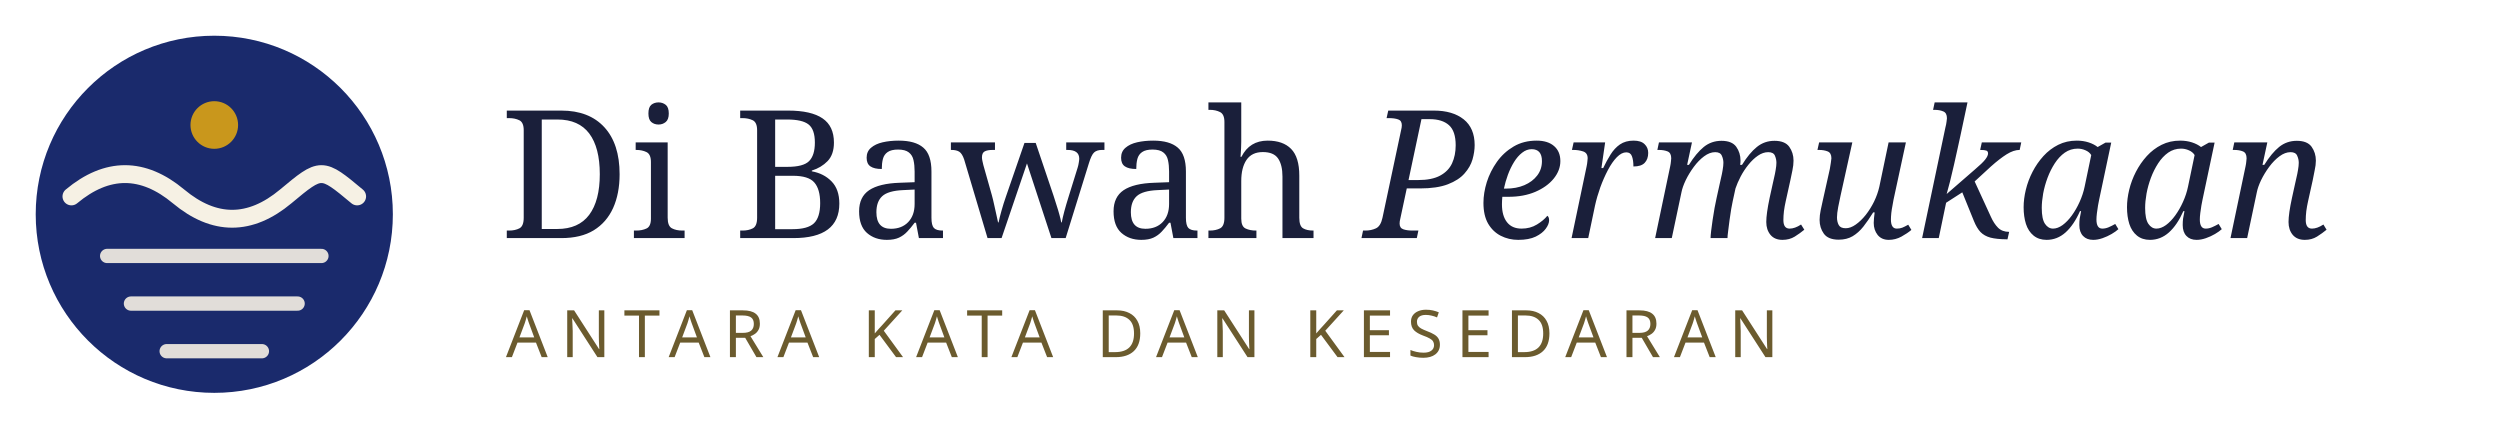
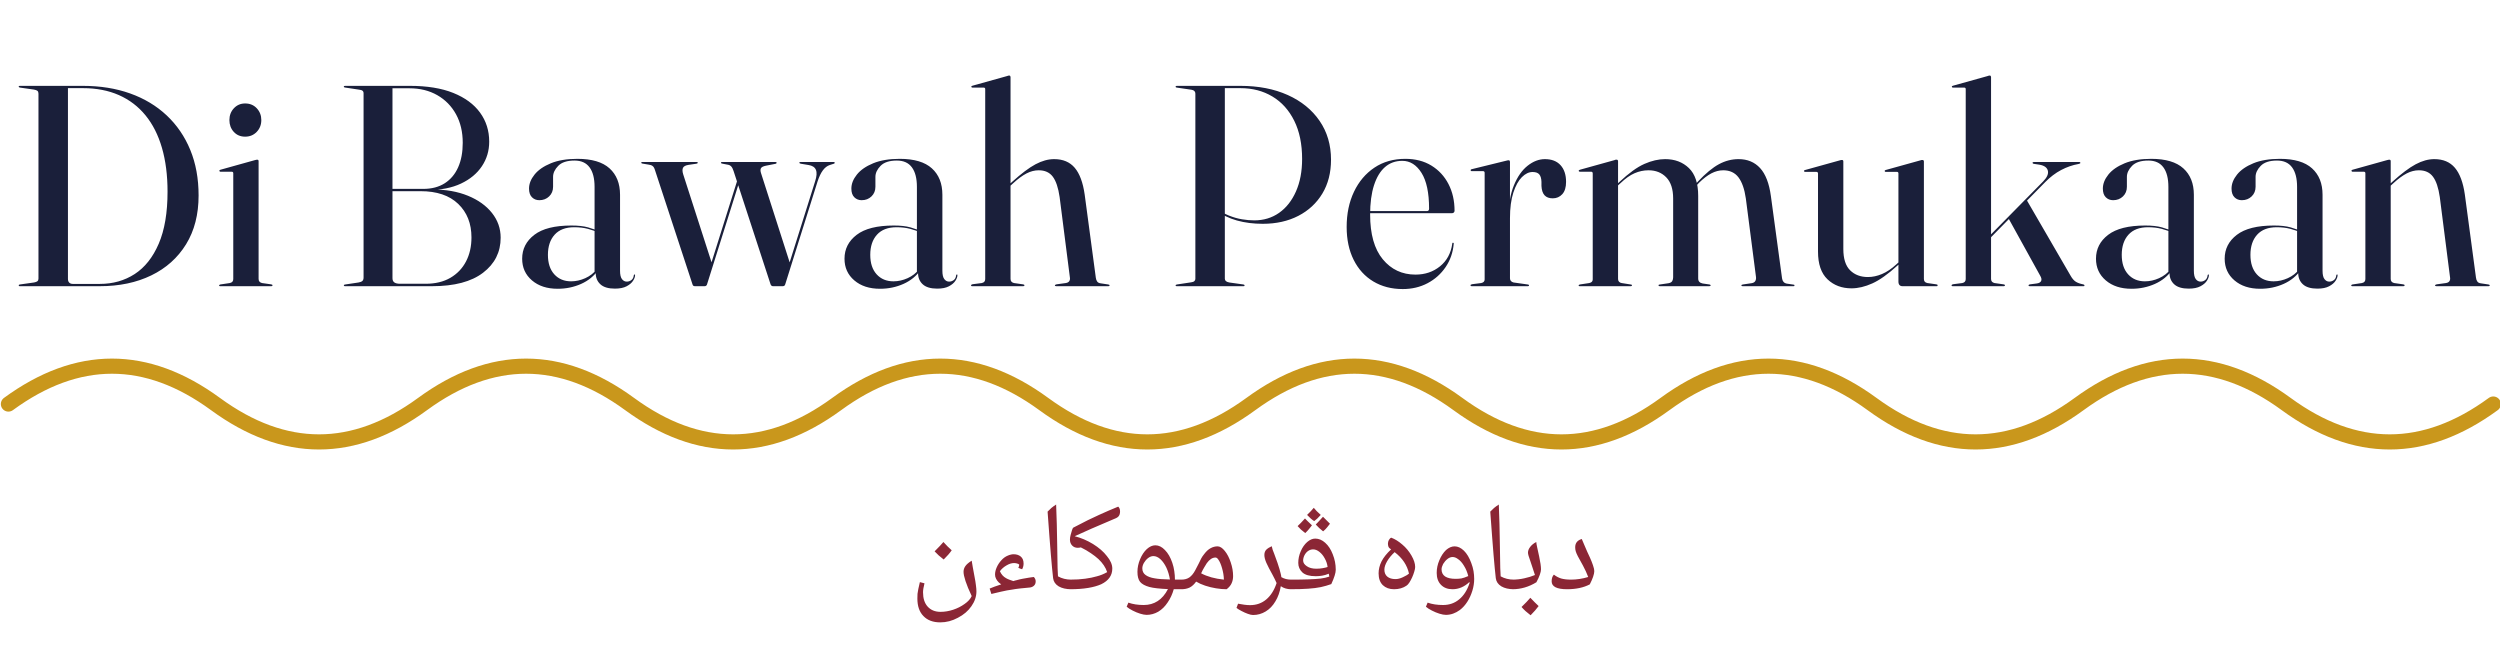
- <svg xmlns="http://www.w3.org/2000/svg" viewBox="0 0 420 72" role="img" aria-label="Di Bawah Permukaan — Antara Kata dan Kesedaran">
-   <g transform="translate(4 4)">
-     <circle cx="32" cy="32" r="30" fill="#1a2a6c" />
-     <circle cx="32" cy="17" r="4" fill="#c9971c" />
-     <path d="M8 29c6-5 12-5 18 0s12 5 18 0 6-5 12 0" fill="none" stroke="#f6f1e4" stroke-width="3" stroke-linecap="round" />
-     <path d="M14 39h36M18 47h28M24 55h16" stroke="#f6f1e4" stroke-width="2.4" stroke-linecap="round" opacity=".9" />
+ <svg xmlns="http://www.w3.org/2000/svg" viewBox="0 0 297 78" role="img" aria-label="Di Bawah Permukaan — Antara Kata dan Kesedaran">
+   <g transform="translate(1 0)">
+     <path d="M1.224 33.898Q1.224 33.813 1.36 33.796L3.043 33.558Q3.332 33.507 3.451 33.405Q3.57 33.303 3.57 33.099V11.135Q3.57 10.897 3.451 10.795Q3.332 10.693 3.026 10.642L1.36 10.404Q1.224 10.37 1.224 10.285Q1.224 10.234 1.258 10.217Q1.292 10.2 1.36 10.2H8.84Q11.934 10.2 14.459 11.101Q16.983 12.002 18.802 13.71Q20.621 15.419 21.607 17.816Q22.593 20.213 22.593 23.222Q22.593 26.605 21.105 29.019Q19.618 31.433 16.975 32.716Q14.331 34.0 10.863 34.0H1.36Q1.275 34.0 1.25 33.974Q1.224 33.949 1.224 33.898ZM10.863 33.728Q13.192 33.728 15.003 32.555Q16.813 31.382 17.858 28.951Q18.904 26.52 18.904 22.763Q18.904 19.856 18.241 17.569Q17.578 15.283 16.286 13.702Q14.994 12.121 13.124 11.296Q11.254 10.472 8.857 10.472H7.072V33.133Q7.072 33.422 7.225 33.575Q7.378 33.728 7.65 33.728Z M29.721 19.142V33.133Q29.721 33.337 29.823 33.456Q29.925 33.575 30.129 33.626L31.2 33.779Q31.302 33.796 31.336 33.822Q31.37 33.847 31.37 33.898Q31.37 33.949 31.336 33.974Q31.302 34.0 31.234 34.0H25.131Q25.097 34.0 25.063 33.974Q25.029 33.949 25.029 33.898Q25.029 33.881 25.063 33.847Q25.097 33.813 25.165 33.796L26.304 33.626Q26.525 33.575 26.619 33.456Q26.712 33.337 26.712 33.15V20.587Q26.712 20.502 26.67 20.451Q26.627 20.4 26.508 20.4H25.182Q25.131 20.4 25.097 20.366Q25.063 20.332 25.063 20.298Q25.063 20.23 25.097 20.204Q25.131 20.179 25.199 20.162L29.279 19.023Q29.415 18.989 29.466 18.98Q29.517 18.972 29.568 18.972Q29.653 18.972 29.687 19.023Q29.721 19.074 29.721 19.142ZM28.123 16.235Q27.29 16.235 26.772 15.665Q26.253 15.096 26.253 14.263Q26.253 13.43 26.788 12.86Q27.324 12.291 28.123 12.291Q28.973 12.291 29.509 12.869Q30.044 13.447 30.044 14.263Q30.044 15.096 29.5 15.665Q28.956 16.235 28.123 16.235Z M58.478 28.237Q58.478 30.804 56.387 32.402Q54.296 34.0 50.335 34.0H39.982Q39.914 34.0 39.88 33.966Q39.846 33.932 39.846 33.898Q39.846 33.813 40.016 33.796L41.597 33.558Q41.903 33.507 42.048 33.38Q42.192 33.252 42.192 32.963V11.084Q42.192 10.88 42.065 10.778Q41.937 10.676 41.597 10.642L40.016 10.404Q39.846 10.387 39.846 10.302Q39.846 10.251 39.88 10.225Q39.914 10.2 39.982 10.2H47.7Q50.76 10.2 52.851 11.041Q54.942 11.883 56.03 13.379Q57.118 14.875 57.118 16.83Q57.118 18.445 56.251 19.745Q55.384 21.046 53.761 21.811Q52.137 22.576 49.842 22.576L50.369 22.508Q52.766 22.508 54.594 23.256Q56.421 24.004 57.45 25.304Q58.478 26.605 58.478 28.237ZM48.958 22.712H45.184V22.44H49.281Q50.794 22.44 51.84 21.768Q52.885 21.097 53.429 19.873Q53.973 18.649 53.973 16.966Q53.973 15.028 53.174 13.574Q52.375 12.121 50.947 11.305Q49.519 10.489 47.649 10.489H45.626V33.048Q45.626 33.405 45.856 33.558Q46.085 33.711 46.527 33.711H49.57Q51.287 33.711 52.503 33.005Q53.718 32.3 54.364 31.059Q55.01 29.818 55.01 28.203Q55.01 25.738 53.438 24.225Q51.865 22.712 48.958 22.712Z M69.771 32.436V32.317L69.635 32.436V22.202Q69.635 20.689 69.04 19.881Q68.445 19.074 67.255 19.074Q65.929 19.074 65.317 19.703Q64.705 20.332 64.705 21.012V22.185Q64.705 22.882 64.238 23.332Q63.77 23.783 63.073 23.783Q62.546 23.783 62.198 23.434Q61.849 23.086 61.849 22.406Q61.849 21.556 62.504 20.74Q63.158 19.924 64.442 19.397Q65.725 18.87 67.595 18.87Q70.162 18.87 71.412 20Q72.661 21.131 72.661 23.137V32.164Q72.661 32.861 72.891 33.159Q73.12 33.456 73.46 33.456Q73.766 33.456 74.013 33.269Q74.259 33.082 74.293 32.708Q74.31 32.64 74.336 32.623Q74.361 32.606 74.378 32.606Q74.429 32.606 74.438 32.623Q74.446 32.64 74.446 32.708Q74.446 32.98 74.208 33.354Q73.97 33.728 73.443 34.008Q72.916 34.289 72.049 34.289Q70.893 34.289 70.332 33.779Q69.771 33.269 69.771 32.436ZM61.033 30.736Q61.033 29.002 62.478 27.897Q63.923 26.792 66.881 26.792Q68.088 26.792 68.87 27.013Q69.652 27.234 70.315 27.557L70.213 27.676Q69.55 27.37 68.828 27.183Q68.105 26.996 67.221 26.996Q65.691 26.996 64.892 27.88Q64.093 28.764 64.093 30.277Q64.093 31.756 64.85 32.589Q65.606 33.422 66.847 33.422Q67.697 33.422 68.53 33.048Q69.363 32.674 69.924 31.96L70.077 32.062Q69.329 33.15 68.037 33.728Q66.745 34.306 65.249 34.306Q63.362 34.306 62.198 33.311Q61.033 32.317 61.033 30.736Z M82.713 34.0H81.557Q81.438 34.0 81.37 33.949Q81.302 33.898 81.268 33.779L76.797 20.162Q76.695 19.839 76.517 19.712Q76.338 19.584 76.015 19.55L75.301 19.431Q75.233 19.414 75.208 19.389Q75.182 19.363 75.182 19.329Q75.182 19.278 75.216 19.261Q75.25 19.244 75.284 19.244H81.761Q81.829 19.244 81.863 19.27Q81.897 19.295 81.897 19.346Q81.897 19.38 81.863 19.397Q81.829 19.414 81.744 19.448L80.809 19.584Q80.265 19.669 80.138 19.941Q80.01 20.213 80.163 20.706L83.597 31.365L83.002 32.844L86.844 20.621L87.082 20.791L82.985 33.813Q82.951 33.898 82.883 33.949Q82.815 34.0 82.713 34.0ZM91.995 34.0H90.822Q90.72 34.0 90.644 33.932Q90.567 33.864 90.533 33.745L86.147 20.315Q86.028 19.941 85.867 19.771Q85.705 19.601 85.467 19.567L84.838 19.448Q84.736 19.431 84.694 19.405Q84.651 19.38 84.651 19.329Q84.651 19.244 84.787 19.244H91.128Q91.264 19.244 91.264 19.346Q91.264 19.38 91.23 19.414Q91.196 19.448 91.111 19.465L89.989 19.686Q89.496 19.788 89.394 20Q89.292 20.213 89.411 20.57L92.913 31.484L92.216 33.065L95.837 21.539Q96.126 20.655 95.931 20.179Q95.735 19.703 95.038 19.601L94.12 19.448Q94.035 19.414 94.001 19.397Q93.967 19.38 93.967 19.329Q93.967 19.278 94.001 19.261Q94.035 19.244 94.086 19.244H98.013Q98.098 19.244 98.132 19.27Q98.166 19.295 98.166 19.346Q98.166 19.38 98.132 19.414Q98.098 19.448 98.013 19.465L97.588 19.601Q97.112 19.754 96.755 20.238Q96.398 20.723 96.126 21.556L92.284 33.779Q92.25 33.898 92.174 33.949Q92.097 34.0 91.995 34.0Z M108.065 32.436V32.317L107.929 32.436V22.202Q107.929 20.689 107.334 19.881Q106.739 19.074 105.549 19.074Q104.223 19.074 103.611 19.703Q102.999 20.332 102.999 21.012V22.185Q102.999 22.882 102.532 23.332Q102.064 23.783 101.367 23.783Q100.84 23.783 100.492 23.434Q100.143 23.086 100.143 22.406Q100.143 21.556 100.798 20.74Q101.452 19.924 102.736 19.397Q104.019 18.87 105.889 18.87Q108.456 18.87 109.706 20Q110.955 21.131 110.955 23.137V32.164Q110.955 32.861 111.185 33.159Q111.414 33.456 111.754 33.456Q112.06 33.456 112.307 33.269Q112.553 33.082 112.587 32.708Q112.604 32.64 112.63 32.623Q112.655 32.606 112.672 32.606Q112.723 32.606 112.732 32.623Q112.74 32.64 112.74 32.708Q112.74 32.98 112.502 33.354Q112.264 33.728 111.737 34.008Q111.21 34.289 110.343 34.289Q109.187 34.289 108.626 33.779Q108.065 33.269 108.065 32.436ZM99.327 30.736Q99.327 29.002 100.772 27.897Q102.217 26.792 105.175 26.792Q106.382 26.792 107.164 27.013Q107.946 27.234 108.609 27.557L108.507 27.676Q107.844 27.37 107.122 27.183Q106.399 26.996 105.515 26.996Q103.985 26.996 103.186 27.88Q102.387 28.764 102.387 30.277Q102.387 31.756 103.144 32.589Q103.9 33.422 105.141 33.422Q105.991 33.422 106.824 33.048Q107.657 32.674 108.218 31.96L108.371 32.062Q107.623 33.15 106.331 33.728Q105.039 34.306 103.543 34.306Q101.656 34.306 100.492 33.311Q99.327 32.317 99.327 30.736Z M119.052 9.163V33.133Q119.052 33.337 119.154 33.456Q119.256 33.575 119.46 33.626L120.531 33.779Q120.701 33.796 120.701 33.898Q120.701 34.0 120.565 34.0H114.462Q114.428 34.0 114.394 33.974Q114.36 33.949 114.36 33.898Q114.36 33.864 114.411 33.822Q114.462 33.779 114.581 33.762L115.635 33.626Q115.856 33.575 115.95 33.456Q116.043 33.337 116.043 33.15V10.591Q116.043 10.506 116.001 10.455Q115.958 10.404 115.839 10.404H114.513Q114.462 10.404 114.428 10.37Q114.394 10.336 114.394 10.302Q114.394 10.251 114.428 10.225Q114.462 10.2 114.53 10.183L118.61 9.044Q118.746 8.993 118.797 8.984Q118.848 8.976 118.899 8.976Q118.984 8.976 119.018 9.035Q119.052 9.095 119.052 9.163ZM118.814 22.27 118.678 22.117 119.256 21.59Q120.871 20.128 122.019 19.516Q123.166 18.904 124.237 18.904Q125.801 18.904 126.677 19.932Q127.552 20.961 127.858 23.103L129.184 32.997Q129.218 33.269 129.346 33.447Q129.473 33.626 129.762 33.66L130.663 33.796Q130.748 33.813 130.782 33.838Q130.816 33.864 130.816 33.898Q130.816 33.949 130.782 33.974Q130.748 34.0 130.68 34.0H124.475Q124.322 34.0 124.322 33.898Q124.322 33.83 124.509 33.779L125.614 33.626Q125.92 33.575 126.031 33.397Q126.141 33.218 126.107 32.997L124.883 23.409Q124.645 21.76 124.076 20.995Q123.506 20.23 122.401 20.23Q121.67 20.23 120.948 20.604Q120.225 20.978 119.375 21.76Z M157.125 18.972Q157.125 21.284 156.097 22.992Q155.068 24.701 153.24 25.645Q151.413 26.588 149.016 26.588Q147.35 26.588 145.948 26.197Q144.545 25.806 143.372 24.939L143.44 24.752Q144.222 25.296 145.004 25.61Q145.786 25.925 146.551 26.052Q147.316 26.18 148.013 26.18Q149.679 26.18 150.954 25.288Q152.229 24.395 152.96 22.746Q153.691 21.097 153.691 18.887Q153.691 16.235 152.756 14.348Q151.821 12.461 150.164 11.466Q148.506 10.472 146.364 10.472H144.511V33.116Q144.511 33.286 144.639 33.397Q144.766 33.507 145.038 33.558L146.721 33.796Q146.789 33.813 146.823 33.838Q146.857 33.864 146.857 33.898Q146.857 33.949 146.832 33.974Q146.806 34.0 146.721 34.0H138.816Q138.731 34.0 138.697 33.974Q138.663 33.949 138.663 33.898Q138.663 33.83 138.816 33.796L140.499 33.541Q140.771 33.507 140.89 33.397Q141.009 33.286 141.009 33.133V11.118Q141.009 10.931 140.89 10.812Q140.771 10.693 140.533 10.659L138.782 10.404Q138.663 10.387 138.663 10.302Q138.663 10.251 138.697 10.225Q138.731 10.2 138.799 10.2H146.364Q149.56 10.2 151.983 11.288Q154.405 12.376 155.765 14.356Q157.125 16.337 157.125 18.972Z M171.801 25.041Q171.801 25.16 171.716 25.245Q171.631 25.33 171.478 25.33H160.989V25.075H168.52Q168.775 25.075 168.775 24.786Q168.775 21.964 167.874 20.536Q166.973 19.108 165.596 19.108Q164.389 19.108 163.539 19.847Q162.689 20.587 162.23 22.015Q161.771 23.443 161.771 25.483Q161.771 28.985 163.276 30.804Q164.78 32.623 167.16 32.623Q168.86 32.623 170.076 31.637Q171.291 30.651 171.529 28.951Q171.529 28.883 171.555 28.858Q171.58 28.832 171.597 28.832Q171.648 28.832 171.682 28.858Q171.716 28.883 171.699 28.985Q171.563 30.515 170.739 31.73Q169.914 32.946 168.597 33.643Q167.279 34.34 165.647 34.34Q163.658 34.34 162.154 33.439Q160.649 32.538 159.816 30.872Q158.983 29.206 158.983 26.962Q158.983 24.616 159.85 22.788Q160.717 20.961 162.281 19.915Q163.845 18.87 165.953 18.87Q167.738 18.87 169.047 19.669Q170.356 20.468 171.079 21.862Q171.801 23.256 171.801 25.041Z M178.215 25.857Q178.215 23.562 178.853 22.015Q179.49 20.468 180.485 19.686Q181.479 18.904 182.533 18.904Q183.74 18.904 184.395 19.626Q185.049 20.349 185.049 21.607Q185.049 22.576 184.599 23.069Q184.148 23.562 183.468 23.562Q182.822 23.562 182.491 23.197Q182.159 22.831 182.125 22.083V21.607Q182.108 21.012 181.87 20.723Q181.632 20.434 181.071 20.434Q180.408 20.434 179.796 21.046Q179.184 21.658 178.785 22.882Q178.385 24.106 178.385 25.925ZM178.385 19.227V25.075V33.065Q178.385 33.252 178.496 33.38Q178.606 33.507 178.81 33.558L180.493 33.796Q180.578 33.813 180.612 33.83Q180.646 33.847 180.646 33.898Q180.646 33.949 180.612 33.974Q180.578 34.0 180.493 34.0H173.846Q173.778 34.0 173.736 33.966Q173.693 33.932 173.693 33.898Q173.693 33.847 173.744 33.813Q173.795 33.779 173.897 33.762L174.968 33.626Q175.189 33.575 175.283 33.465Q175.376 33.354 175.376 33.201V20.536Q175.376 20.451 175.334 20.392Q175.291 20.332 175.189 20.332H173.829Q173.778 20.332 173.744 20.298Q173.71 20.264 173.71 20.23Q173.71 20.179 173.744 20.145Q173.778 20.111 173.863 20.094L177.943 19.091Q178.062 19.057 178.122 19.048Q178.181 19.04 178.232 19.04Q178.317 19.04 178.351 19.099Q178.385 19.159 178.385 19.227Z M191.225 19.159V33.15Q191.225 33.337 191.336 33.465Q191.446 33.592 191.65 33.626L192.721 33.796Q192.874 33.796 192.874 33.898Q192.874 34.0 192.738 34.0H186.652Q186.601 34.0 186.567 33.966Q186.533 33.932 186.533 33.898Q186.533 33.881 186.576 33.847Q186.618 33.813 186.686 33.796L187.808 33.626Q188.029 33.575 188.123 33.465Q188.216 33.354 188.216 33.201V20.604Q188.216 20.519 188.174 20.459Q188.131 20.4 188.029 20.4H186.669Q186.635 20.4 186.593 20.366Q186.55 20.332 186.55 20.298Q186.55 20.247 186.593 20.213Q186.635 20.179 186.703 20.162L190.8 19.023Q190.902 18.972 190.962 18.972Q191.021 18.972 191.072 18.972Q191.157 18.972 191.191 19.032Q191.225 19.091 191.225 19.159ZM190.953 22.27 190.817 22.151 191.378 21.624Q193.061 20.043 194.353 19.473Q195.645 18.904 196.818 18.904Q198.535 18.904 199.64 19.966Q200.745 21.029 200.745 23.273V33.082Q200.745 33.337 200.881 33.481Q201.017 33.626 201.272 33.677L202.088 33.796Q202.224 33.83 202.224 33.898Q202.224 34.0 202.054 34.0H196.172Q196.036 34.0 196.036 33.898Q196.036 33.796 196.206 33.796L197.243 33.643Q197.566 33.575 197.668 33.38Q197.77 33.184 197.77 32.946V23.579Q197.77 21.913 196.954 21.071Q196.138 20.23 194.846 20.23Q193.996 20.23 193.189 20.578Q192.381 20.927 191.514 21.76ZM200.337 22.27 200.201 22.151 200.711 21.573Q202.088 20.111 203.21 19.507Q204.332 18.904 205.539 18.904Q207.12 18.904 208.098 19.966Q209.075 21.029 209.381 23.29L210.707 33.065Q210.741 33.32 210.877 33.481Q211.013 33.643 211.268 33.694L212.067 33.813Q212.135 33.813 212.161 33.838Q212.186 33.864 212.186 33.898Q212.186 33.949 212.161 33.974Q212.135 34.0 212.067 34.0H206.015Q205.879 34.0 205.879 33.898Q205.879 33.83 206.049 33.796L207.086 33.643Q207.409 33.592 207.528 33.388Q207.647 33.184 207.613 32.912L206.406 23.579Q206.168 21.913 205.531 21.071Q204.893 20.23 203.72 20.23Q203.006 20.23 202.309 20.595Q201.612 20.961 200.847 21.709Z M224.533 33.439V31.348V31.28V20.604Q224.533 20.519 224.49 20.468Q224.448 20.417 224.346 20.417H223.02Q222.952 20.417 222.927 20.383Q222.901 20.349 222.901 20.315Q222.901 20.264 222.935 20.239Q222.969 20.213 223.02 20.196L227.117 19.057Q227.236 19.006 227.287 19.006Q227.338 19.006 227.389 19.006Q227.474 19.006 227.517 19.057Q227.559 19.108 227.559 19.176V33.133Q227.559 33.337 227.653 33.456Q227.746 33.575 227.967 33.626L229.038 33.779Q229.14 33.796 229.166 33.822Q229.191 33.847 229.191 33.898Q229.191 33.949 229.166 33.974Q229.14 34.0 229.072 34.0H225.009Q224.788 34.0 224.661 33.864Q224.533 33.728 224.533 33.439ZM214.979 29.886V20.604Q214.979 20.519 214.928 20.468Q214.877 20.417 214.758 20.417H213.432Q213.381 20.417 213.347 20.383Q213.313 20.349 213.313 20.315Q213.313 20.264 213.347 20.239Q213.381 20.213 213.449 20.196L217.546 19.057Q217.682 19.006 217.733 19.006Q217.784 19.006 217.835 19.006Q217.92 19.006 217.954 19.057Q217.988 19.108 217.988 19.176V29.58Q217.988 31.314 218.796 32.113Q219.603 32.912 220.912 32.912Q221.728 32.912 222.578 32.555Q223.428 32.198 224.295 31.399L224.856 30.889L224.992 31.042L224.414 31.552Q222.731 33.082 221.431 33.669Q220.13 34.255 218.957 34.255Q217.24 34.255 216.11 33.184Q214.979 32.113 214.979 29.886Z M230.947 34.0Q230.913 34.0 230.879 33.974Q230.845 33.949 230.845 33.898Q230.845 33.864 230.896 33.822Q230.947 33.779 231.066 33.762L232.12 33.626Q232.341 33.575 232.435 33.456Q232.528 33.337 232.528 33.15V10.591Q232.528 10.506 232.486 10.455Q232.443 10.404 232.324 10.404H230.998Q230.947 10.404 230.913 10.37Q230.879 10.336 230.879 10.302Q230.879 10.251 230.913 10.225Q230.947 10.2 231.015 10.183L235.095 9.044Q235.231 8.993 235.282 8.984Q235.333 8.976 235.384 8.976Q235.469 8.976 235.503 9.035Q235.537 9.095 235.537 9.163V33.133Q235.537 33.337 235.639 33.456Q235.741 33.575 235.945 33.626L237.016 33.779Q237.186 33.796 237.186 33.898Q237.186 34.0 237.05 34.0ZM235.027 28.356 241.725 21.556Q242.422 20.842 242.286 20.281Q242.15 19.72 241.3 19.567L240.62 19.465Q240.535 19.448 240.501 19.414Q240.467 19.38 240.467 19.346Q240.467 19.295 240.51 19.27Q240.552 19.244 240.62 19.244H245.975Q246.077 19.244 246.111 19.27Q246.145 19.295 246.145 19.346Q246.145 19.397 246.103 19.422Q246.06 19.448 245.924 19.482Q244.87 19.669 243.867 20.196Q242.864 20.723 241.963 21.641L235.18 28.543ZM239.753 23.732 244.989 32.759Q245.278 33.269 245.61 33.473Q245.941 33.677 246.468 33.779Q246.587 33.813 246.613 33.847Q246.638 33.881 246.638 33.915Q246.638 33.949 246.613 33.974Q246.587 34.0 246.519 34.0H240.11Q240.059 34.0 240.025 33.974Q239.991 33.949 239.991 33.898Q239.991 33.864 240.034 33.83Q240.076 33.796 240.178 33.779L240.96 33.677Q241.368 33.626 241.487 33.38Q241.606 33.133 241.368 32.742L237.611 25.942Z M256.741 32.436V32.317L256.605 32.436V22.202Q256.605 20.689 256.01 19.881Q255.415 19.074 254.225 19.074Q252.899 19.074 252.287 19.703Q251.675 20.332 251.675 21.012V22.185Q251.675 22.882 251.208 23.332Q250.74 23.783 250.043 23.783Q249.516 23.783 249.167 23.434Q248.819 23.086 248.819 22.406Q248.819 21.556 249.474 20.74Q250.128 19.924 251.411 19.397Q252.695 18.87 254.565 18.87Q257.132 18.87 258.381 20Q259.631 21.131 259.631 23.137V32.164Q259.631 32.861 259.861 33.159Q260.09 33.456 260.43 33.456Q260.736 33.456 260.982 33.269Q261.229 33.082 261.263 32.708Q261.28 32.64 261.305 32.623Q261.331 32.606 261.348 32.606Q261.399 32.606 261.408 32.623Q261.416 32.64 261.416 32.708Q261.416 32.98 261.178 33.354Q260.94 33.728 260.413 34.008Q259.886 34.289 259.019 34.289Q257.863 34.289 257.302 33.779Q256.741 33.269 256.741 32.436ZM248.003 30.736Q248.003 29.002 249.448 27.897Q250.893 26.792 253.851 26.792Q255.058 26.792 255.84 27.013Q256.622 27.234 257.285 27.557L257.183 27.676Q256.52 27.37 255.797 27.183Q255.075 26.996 254.191 26.996Q252.661 26.996 251.862 27.88Q251.063 28.764 251.063 30.277Q251.063 31.756 251.82 32.589Q252.576 33.422 253.817 33.422Q254.667 33.422 255.5 33.048Q256.333 32.674 256.894 31.96L257.047 32.062Q256.299 33.15 255.007 33.728Q253.715 34.306 252.219 34.306Q250.332 34.306 249.167 33.311Q248.003 32.317 248.003 30.736Z M272.029 32.436V32.317L271.893 32.436V22.202Q271.893 20.689 271.298 19.881Q270.703 19.074 269.513 19.074Q268.187 19.074 267.575 19.703Q266.963 20.332 266.963 21.012V22.185Q266.963 22.882 266.495 23.332Q266.028 23.783 265.331 23.783Q264.804 23.783 264.455 23.434Q264.107 23.086 264.107 22.406Q264.107 21.556 264.761 20.74Q265.416 19.924 266.7 19.397Q267.983 18.87 269.853 18.87Q272.42 18.87 273.669 20Q274.919 21.131 274.919 23.137V32.164Q274.919 32.861 275.149 33.159Q275.378 33.456 275.718 33.456Q276.024 33.456 276.27 33.269Q276.517 33.082 276.551 32.708Q276.568 32.64 276.593 32.623Q276.619 32.606 276.636 32.606Q276.687 32.606 276.696 32.623Q276.704 32.64 276.704 32.708Q276.704 32.98 276.466 33.354Q276.228 33.728 275.701 34.008Q275.174 34.289 274.307 34.289Q273.151 34.289 272.59 33.779Q272.029 33.269 272.029 32.436ZM263.291 30.736Q263.291 29.002 264.736 27.897Q266.181 26.792 269.139 26.792Q270.346 26.792 271.128 27.013Q271.91 27.234 272.573 27.557L272.471 27.676Q271.808 27.37 271.086 27.183Q270.363 26.996 269.479 26.996Q267.949 26.996 267.15 27.88Q266.351 28.764 266.351 30.277Q266.351 31.756 267.107 32.589Q267.864 33.422 269.105 33.422Q269.955 33.422 270.788 33.048Q271.621 32.674 272.182 31.96L272.335 32.062Q271.587 33.15 270.295 33.728Q269.003 34.306 267.507 34.306Q265.62 34.306 264.456 33.311Q263.291 32.317 263.291 30.736Z M283.016 19.142V33.133Q283.016 33.337 283.118 33.456Q283.22 33.575 283.424 33.626L284.495 33.779Q284.665 33.796 284.665 33.898Q284.665 34.0 284.529 34.0H278.426Q278.392 34.0 278.358 33.974Q278.324 33.949 278.324 33.898Q278.324 33.881 278.358 33.847Q278.392 33.813 278.46 33.796L279.599 33.626Q279.82 33.575 279.913 33.456Q280.007 33.337 280.007 33.15V20.587Q280.007 20.502 279.964 20.451Q279.922 20.4 279.803 20.4H278.477Q278.426 20.4 278.392 20.366Q278.358 20.332 278.358 20.298Q278.358 20.23 278.392 20.204Q278.426 20.179 278.494 20.162L282.574 19.023Q282.71 18.989 282.761 18.98Q282.812 18.972 282.863 18.972Q282.948 18.972 282.982 19.023Q283.016 19.074 283.016 19.142ZM282.778 22.27 282.642 22.117 283.22 21.59Q284.835 20.128 285.982 19.516Q287.13 18.904 288.201 18.904Q289.765 18.904 290.64 19.932Q291.516 20.961 291.822 23.103L293.148 32.997Q293.182 33.269 293.31 33.447Q293.437 33.626 293.726 33.66L294.627 33.796Q294.712 33.813 294.746 33.838Q294.78 33.864 294.78 33.898Q294.78 33.949 294.746 33.974Q294.712 34.0 294.644 34.0H288.439Q288.286 34.0 288.286 33.898Q288.286 33.83 288.473 33.779L289.578 33.626Q289.884 33.575 289.995 33.397Q290.105 33.218 290.071 32.997L288.847 23.409Q288.609 21.76 288.039 20.995Q287.47 20.23 286.365 20.23Q285.634 20.23 284.912 20.604Q284.189 20.978 283.339 21.76Z" fill="#1a1f3a" />
+     <path d="M0 48c8.2-6 16.4-6 24.6 0c8.2 6 16.4 6 24.6 0c8.2-6 16.4-6 24.6 0c8.2 6 16.4 6 24.6 0c8.2-6 16.4-6 24.6 0c8.2 6 16.4 6 24.6 0c8.2-6 16.4-6 24.6 0c8.2 6 16.4 6 24.6 0c8.2-6 16.4-6 24.6 0c8.2 6 16.4 6 24.6 0c8.2-6 16.4-6 24.6 0c8.2 6 16.4 6 24.6 0" fill="none" stroke="#c9971c" stroke-width="1.8" stroke-linecap="round" />
+     <text x="148" y="70" text-anchor="middle" direction="rtl" font-family="'Noto Naskh Arabic','Amiri','Scheherazade New',serif" font-size="15" fill="#8b2635">دباوه ڤرموكاءن</text>
  </g>
-   <text x="84" y="40" font-family="Fraunces, 'EB Garamond', Georgia, serif" font-size="30" fill="#1a1f3a">Di Bawah <tspan font-style="italic">Permukaan</tspan>
-   </text>
-   <text x="85" y="60" font-family="Jost, system-ui, sans-serif" font-size="11" letter-spacing="2.2" fill="#6b5b2e">ANTARA KATA DAN KESEDARAN</text>
</svg>
